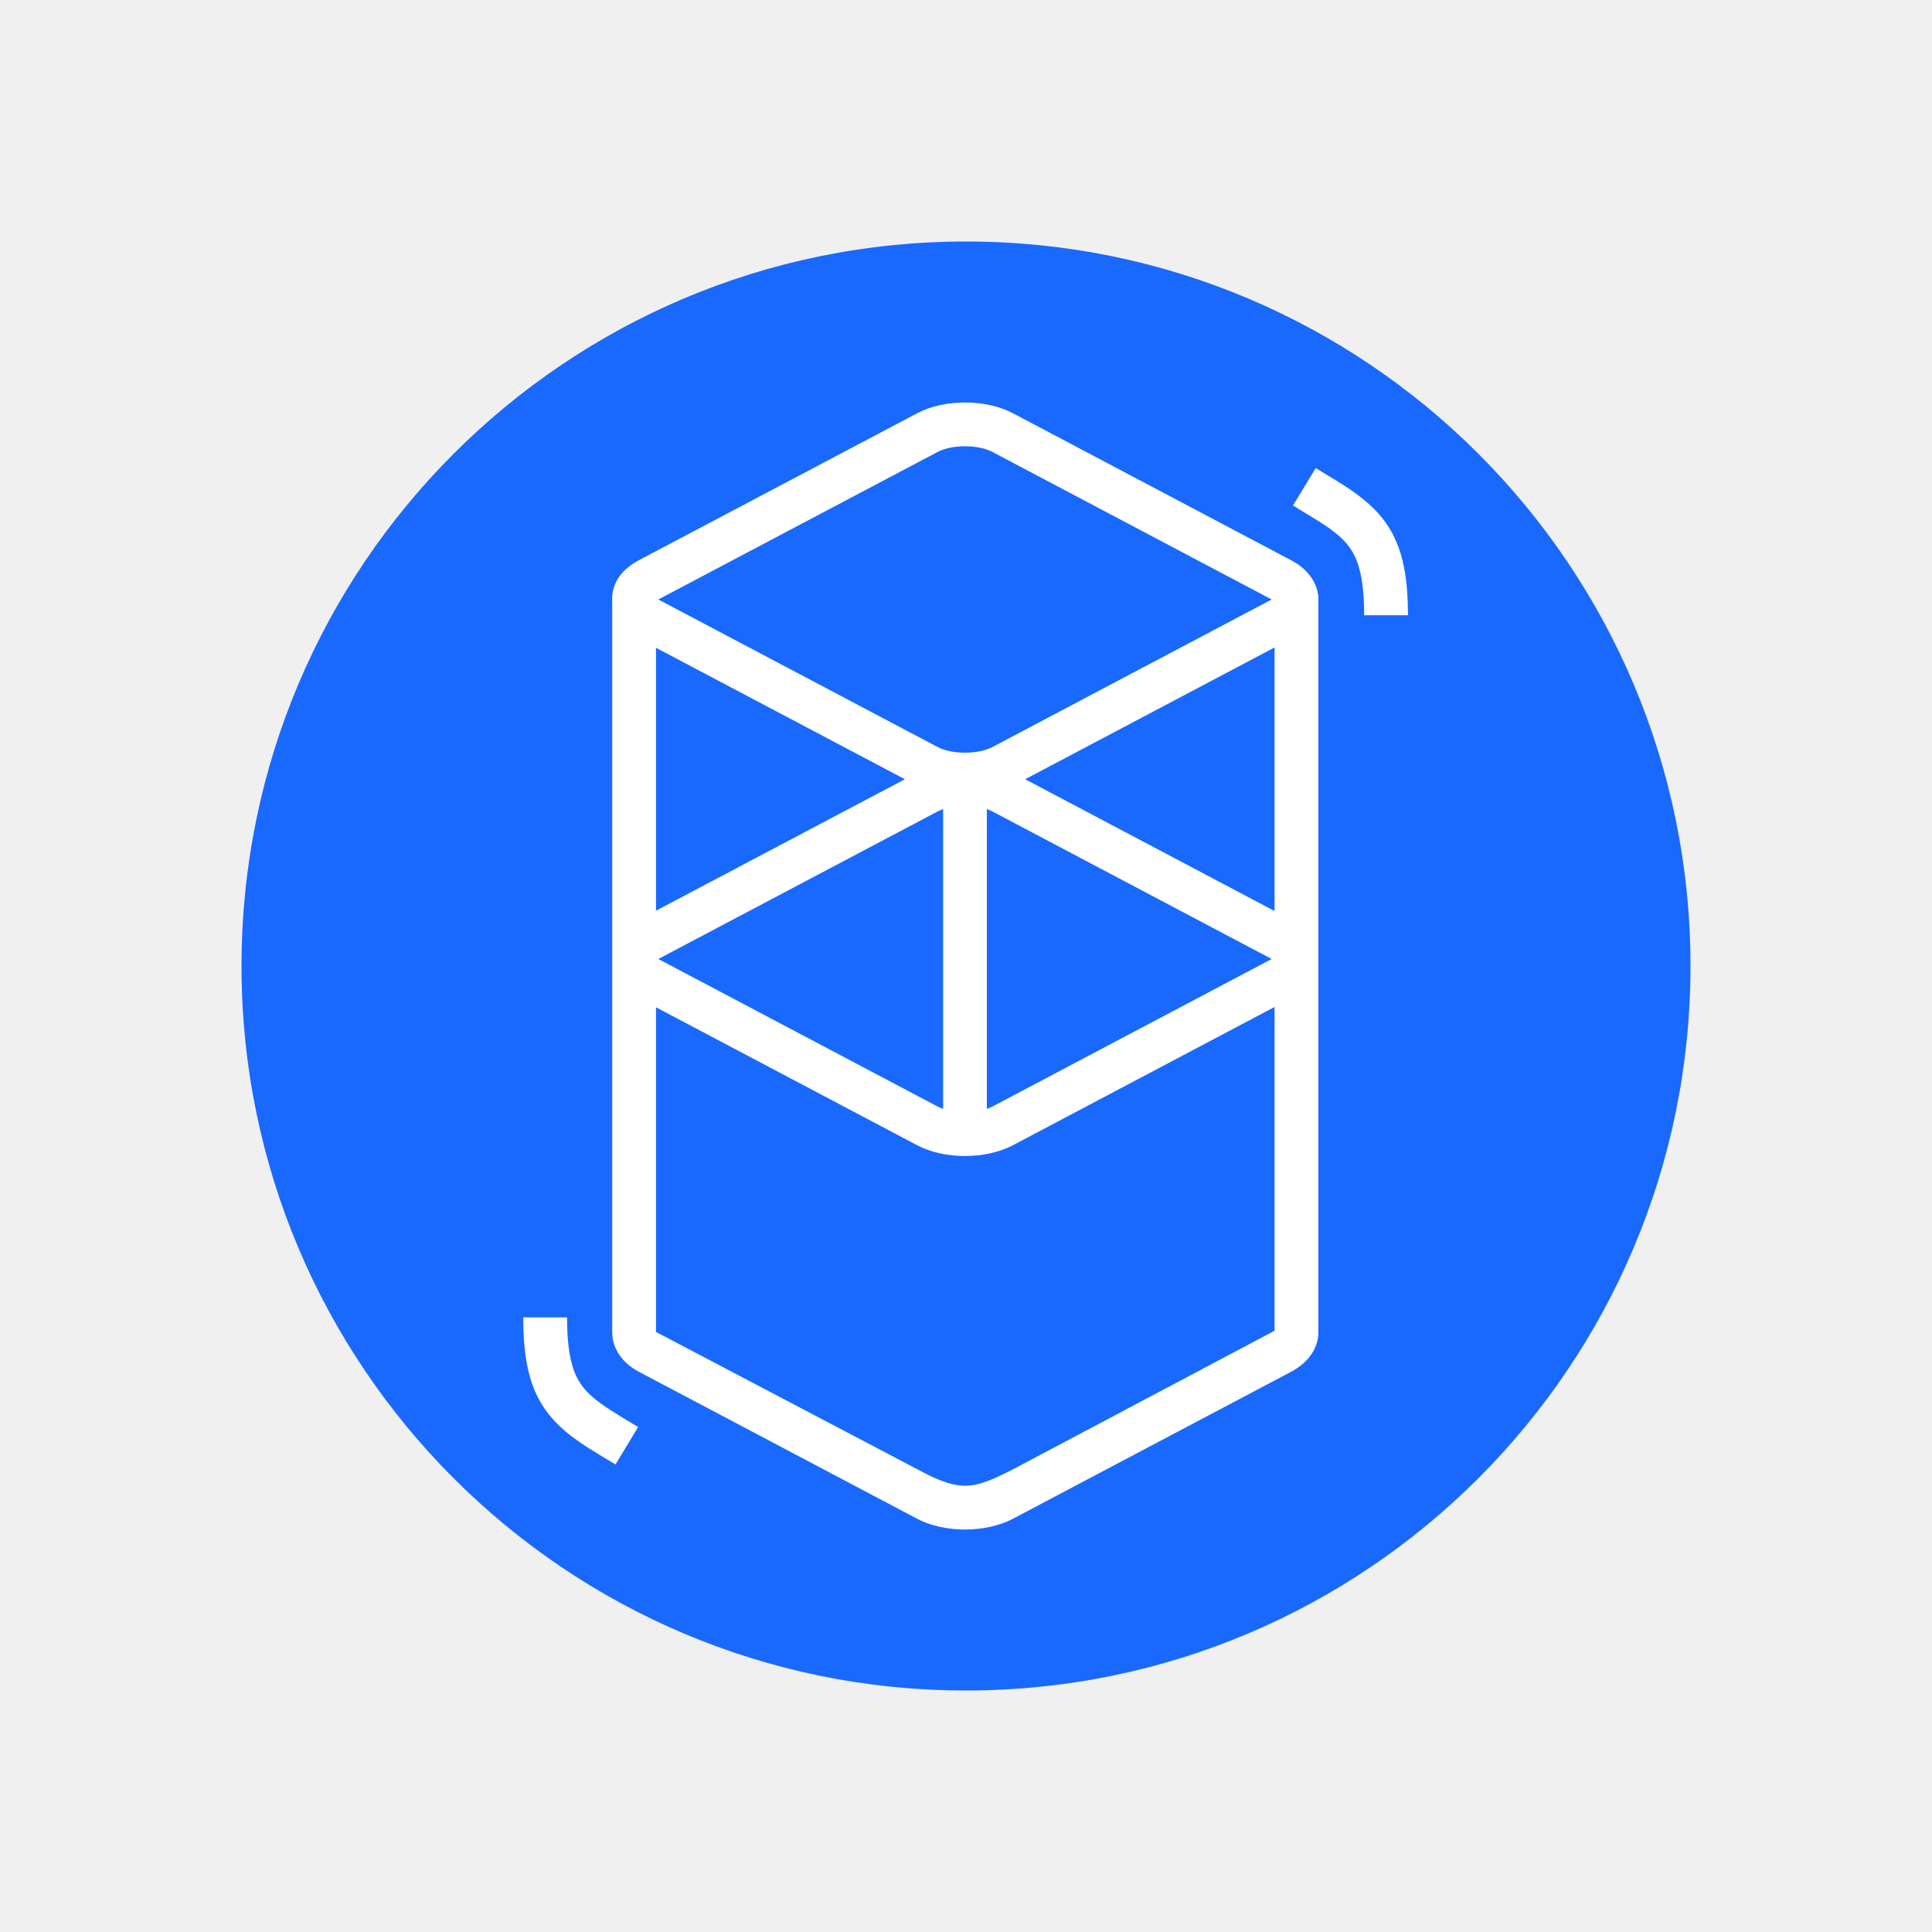
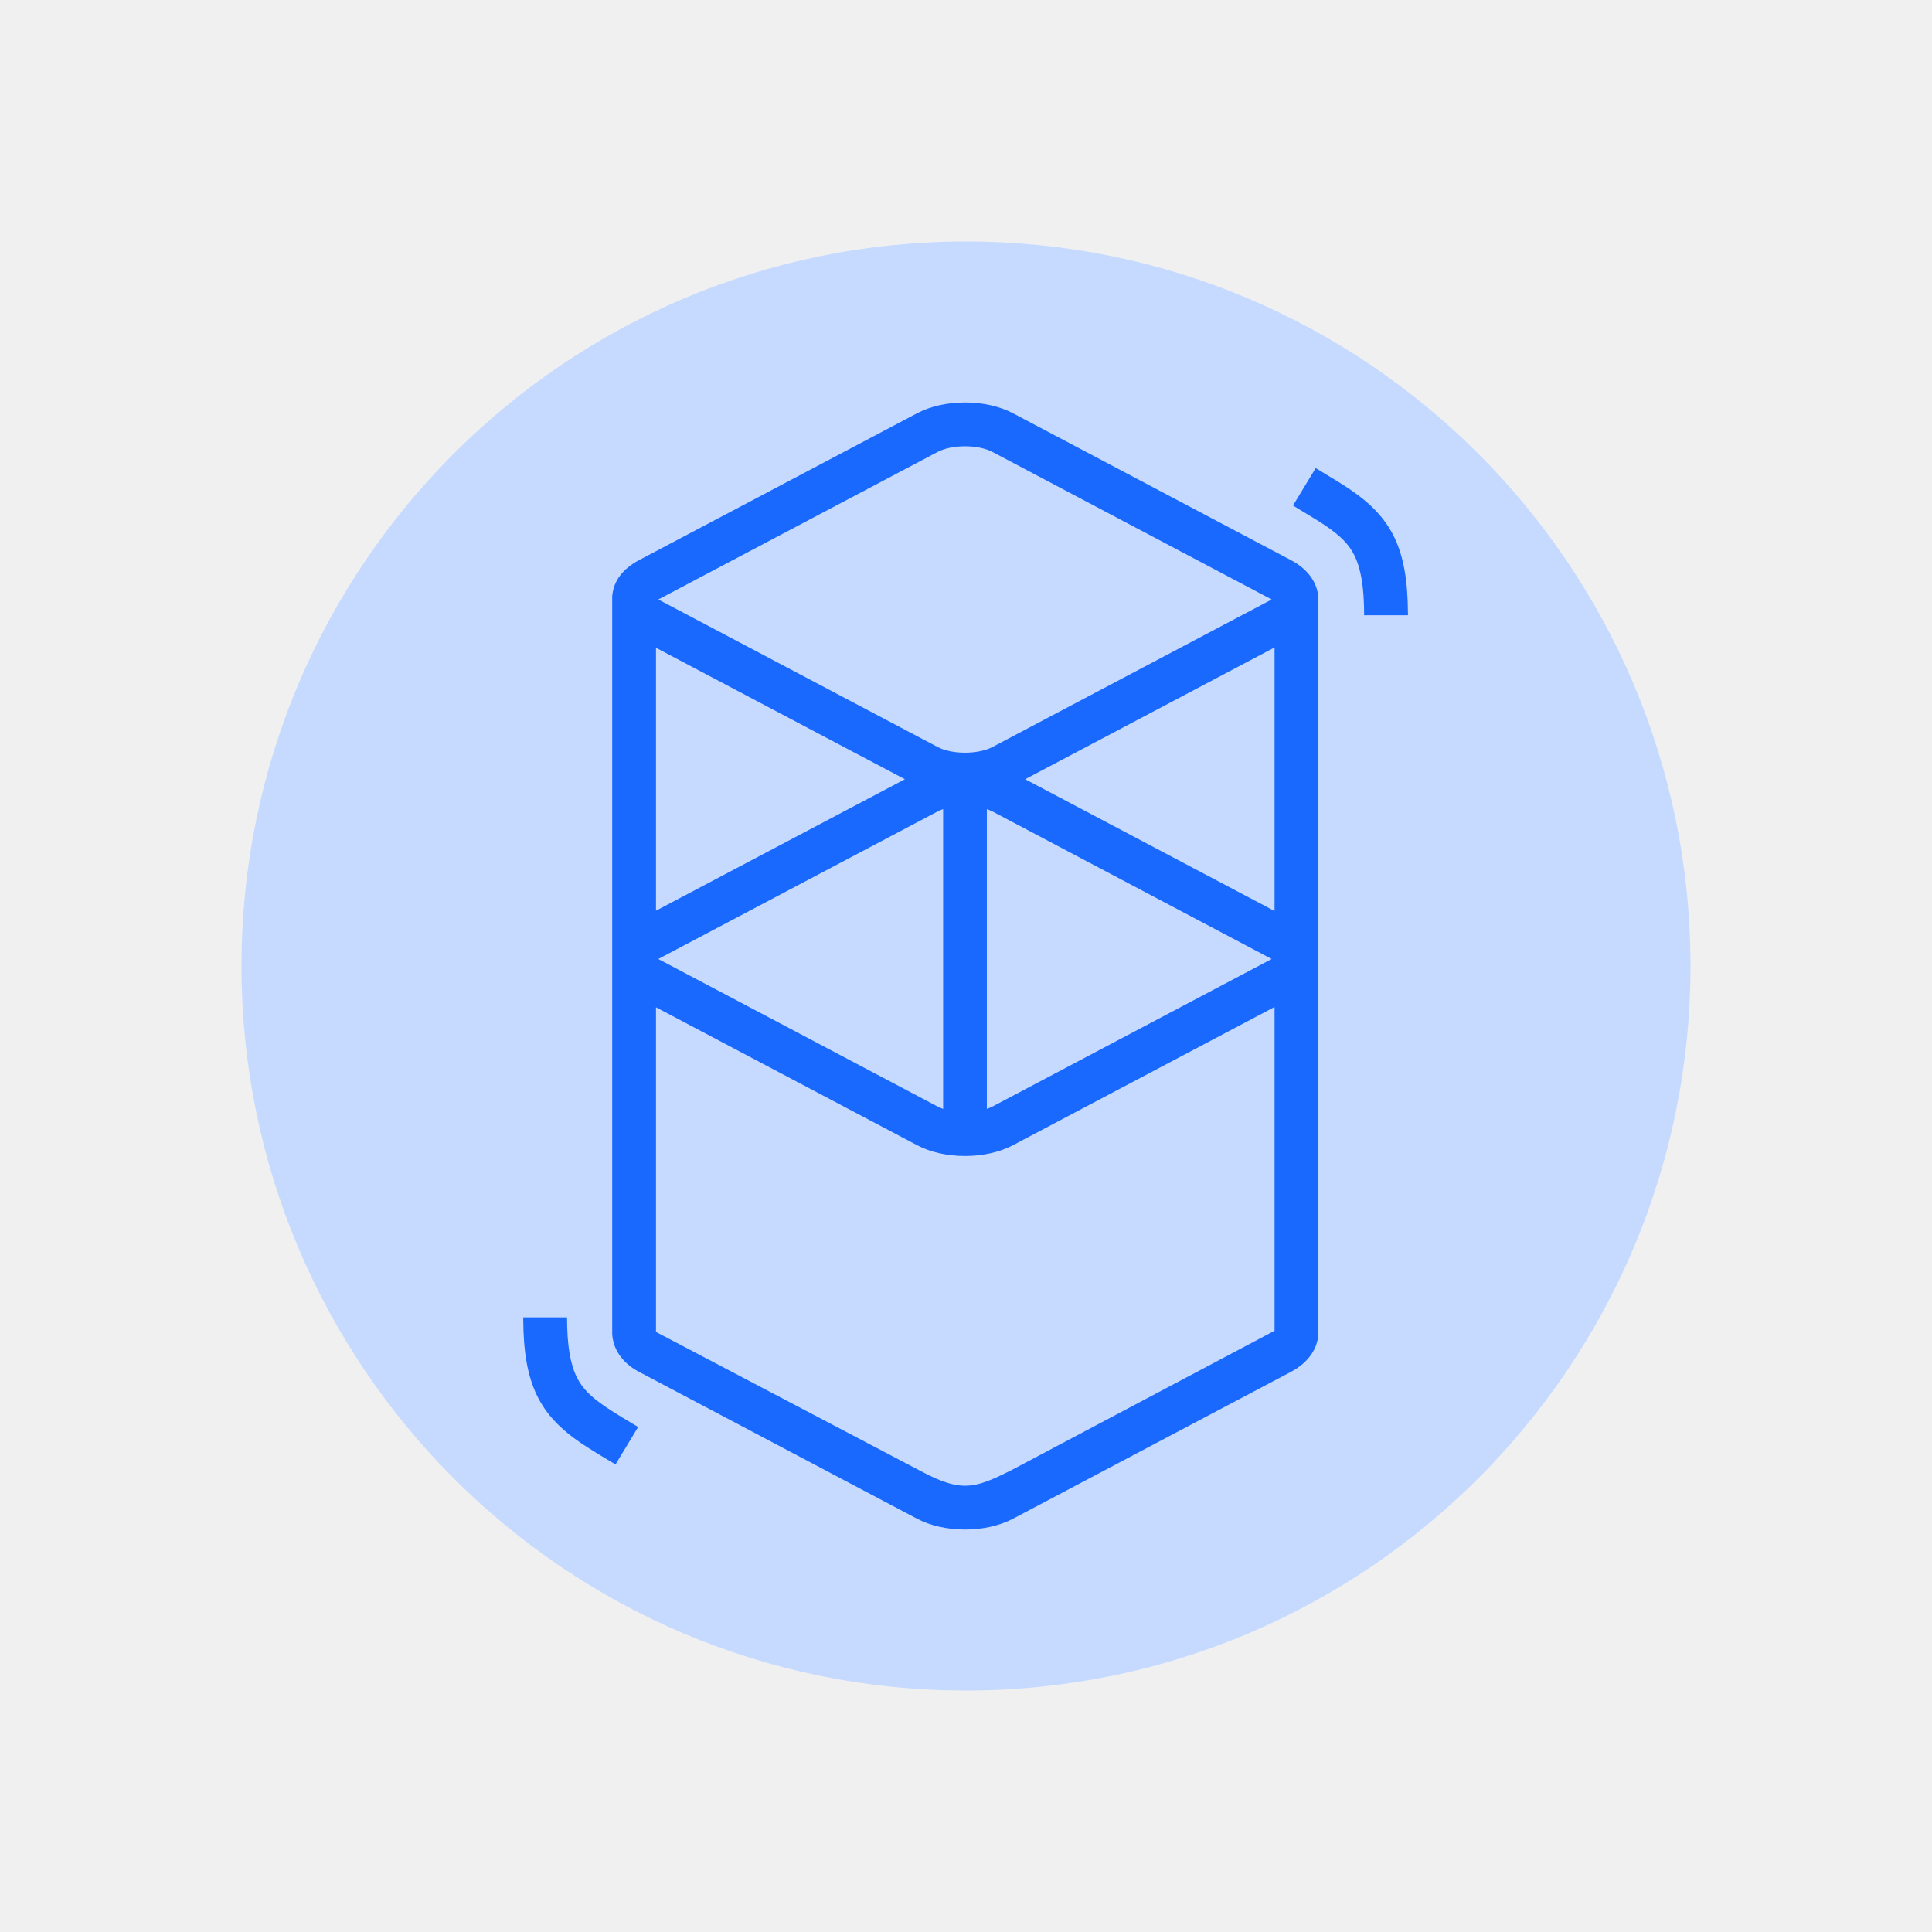
<svg xmlns="http://www.w3.org/2000/svg" width="24" height="24" viewBox="0 0 24 24" fill="none">
-   <path d="M12 21C16.971 21 21 16.971 21 12C21 7.029 16.971 3 12 3C7.029 3 3 7.029 3 12C3 16.971 7.029 21 12 21Z" fill="#1969FF" />
-   <path d="M11.392 5.134C11.73 4.955 12.245 4.955 12.584 5.134L16.038 6.959C16.242 7.066 16.354 7.227 16.374 7.393L16.377 7.393V16.564C16.372 16.745 16.259 16.924 16.038 17.041L12.584 18.866C12.245 19.045 11.73 19.045 11.392 18.866L7.937 17.041C7.717 16.925 7.611 16.744 7.605 16.564C7.605 16.546 7.605 16.53 7.605 16.518L7.605 7.454C7.605 7.442 7.605 7.429 7.605 7.416L7.605 7.393L7.607 7.393C7.622 7.225 7.729 7.069 7.937 6.959L11.392 5.134ZM15.833 12.509L12.584 14.226C12.245 14.405 11.73 14.405 11.392 14.226L8.149 12.513V16.546L11.392 18.25C11.583 18.352 11.782 18.452 11.976 18.456L11.988 18.456C12.181 18.457 12.369 18.359 12.56 18.265L15.833 16.531V12.509ZM7.044 16.365C7.044 16.716 7.085 16.947 7.166 17.11C7.233 17.244 7.334 17.348 7.518 17.473L7.528 17.48C7.569 17.507 7.613 17.536 7.667 17.569L7.731 17.609L7.927 17.727L7.646 18.192L7.426 18.06L7.39 18.037C7.326 17.998 7.273 17.964 7.224 17.931C6.7 17.577 6.504 17.191 6.5 16.389L6.5 16.365H7.044ZM11.716 10.051C11.691 10.06 11.667 10.07 11.646 10.081L8.191 11.906C8.188 11.908 8.184 11.909 8.181 11.911L8.178 11.913L8.183 11.916L8.191 11.92L11.646 13.745C11.667 13.756 11.691 13.766 11.716 13.775V10.051ZM12.259 10.051V13.775C12.285 13.766 12.308 13.756 12.33 13.745L15.784 11.92C15.787 11.918 15.791 11.917 15.794 11.915L15.797 11.913L15.792 11.91L15.784 11.906L12.33 10.081C12.308 10.07 12.285 10.06 12.259 10.051ZM15.833 8.043L12.735 9.68L15.833 11.317V8.043ZM8.149 8.047V11.313L11.241 9.68L8.149 8.047ZM12.33 5.615C12.15 5.52 11.825 5.52 11.646 5.615L8.191 7.44C8.188 7.441 8.184 7.443 8.181 7.445L8.178 7.447L8.183 7.45L8.191 7.454L11.646 9.279C11.825 9.374 12.15 9.374 12.33 9.279L15.784 7.454C15.787 7.452 15.791 7.45 15.794 7.449L15.797 7.447L15.792 7.444L15.784 7.44L12.33 5.615ZM16.344 5.815L16.563 5.948L16.6 5.97C16.664 6.01 16.716 6.043 16.765 6.076C17.29 6.43 17.486 6.816 17.49 7.618L17.49 7.643H16.946C16.946 7.291 16.905 7.06 16.824 6.898C16.757 6.763 16.656 6.66 16.472 6.534L16.461 6.527C16.421 6.5 16.377 6.471 16.322 6.438L16.258 6.399L16.062 6.28L16.344 5.815Z" fill="white" />
+   <path d="M12 21C16.971 21 21 16.971 21 12C21 7.029 16.971 3 12 3C7.029 3 3 7.029 3 12C3 16.971 7.029 21 12 21Z" fill="#C6DAFF" />
+   <path d="M11.392 5.134C11.73 4.955 12.245 4.955 12.584 5.134L16.038 6.959C16.242 7.066 16.354 7.227 16.374 7.393L16.377 7.393V16.564C16.372 16.745 16.259 16.924 16.038 17.041L12.584 18.866C12.245 19.045 11.73 19.045 11.392 18.866L7.937 17.041C7.717 16.925 7.611 16.744 7.605 16.564C7.605 16.546 7.605 16.53 7.605 16.518L7.605 7.454C7.605 7.442 7.605 7.429 7.605 7.416L7.605 7.393L7.607 7.393C7.622 7.225 7.729 7.069 7.937 6.959L11.392 5.134ZM15.833 12.509L12.584 14.226C12.245 14.405 11.73 14.405 11.392 14.226L8.149 12.513V16.546L11.392 18.25C11.583 18.352 11.782 18.452 11.976 18.456L11.988 18.456C12.181 18.457 12.369 18.359 12.56 18.265L15.833 16.531V12.509ZM7.044 16.365C7.044 16.716 7.085 16.947 7.166 17.11C7.233 17.244 7.334 17.348 7.518 17.473L7.528 17.48C7.569 17.507 7.613 17.536 7.667 17.569L7.731 17.609L7.927 17.727L7.646 18.192L7.426 18.06L7.39 18.037C7.326 17.998 7.273 17.964 7.224 17.931C6.7 17.577 6.504 17.191 6.5 16.389L6.5 16.365H7.044ZM11.716 10.051C11.691 10.06 11.667 10.07 11.646 10.081L8.191 11.906C8.188 11.908 8.184 11.909 8.181 11.911L8.178 11.913L8.183 11.916L8.191 11.92L11.646 13.745C11.667 13.756 11.691 13.766 11.716 13.775V10.051ZM12.259 10.051V13.775C12.285 13.766 12.308 13.756 12.33 13.745L15.784 11.92C15.787 11.918 15.791 11.917 15.794 11.915L15.797 11.913L15.792 11.91L15.784 11.906L12.33 10.081C12.308 10.07 12.285 10.06 12.259 10.051ZM15.833 8.043L12.735 9.68L15.833 11.317V8.043ZM8.149 8.047V11.313L11.241 9.68L8.149 8.047ZM12.33 5.615C12.15 5.52 11.825 5.52 11.646 5.615L8.191 7.44C8.188 7.441 8.184 7.443 8.181 7.445L8.178 7.447L8.183 7.45L8.191 7.454L11.646 9.279C11.825 9.374 12.15 9.374 12.33 9.279L15.784 7.454C15.787 7.452 15.791 7.45 15.794 7.449L15.797 7.447L15.792 7.444L15.784 7.44L12.33 5.615ZM16.344 5.815L16.563 5.948L16.6 5.97C16.664 6.01 16.716 6.043 16.765 6.076C17.29 6.43 17.486 6.816 17.49 7.618L17.49 7.643H16.946C16.946 7.291 16.905 7.06 16.824 6.898C16.757 6.763 16.656 6.66 16.472 6.534L16.461 6.527C16.421 6.5 16.377 6.471 16.322 6.438L16.258 6.399L16.062 6.28L16.344 5.815Z" fill="#1969FF" />
</svg>
